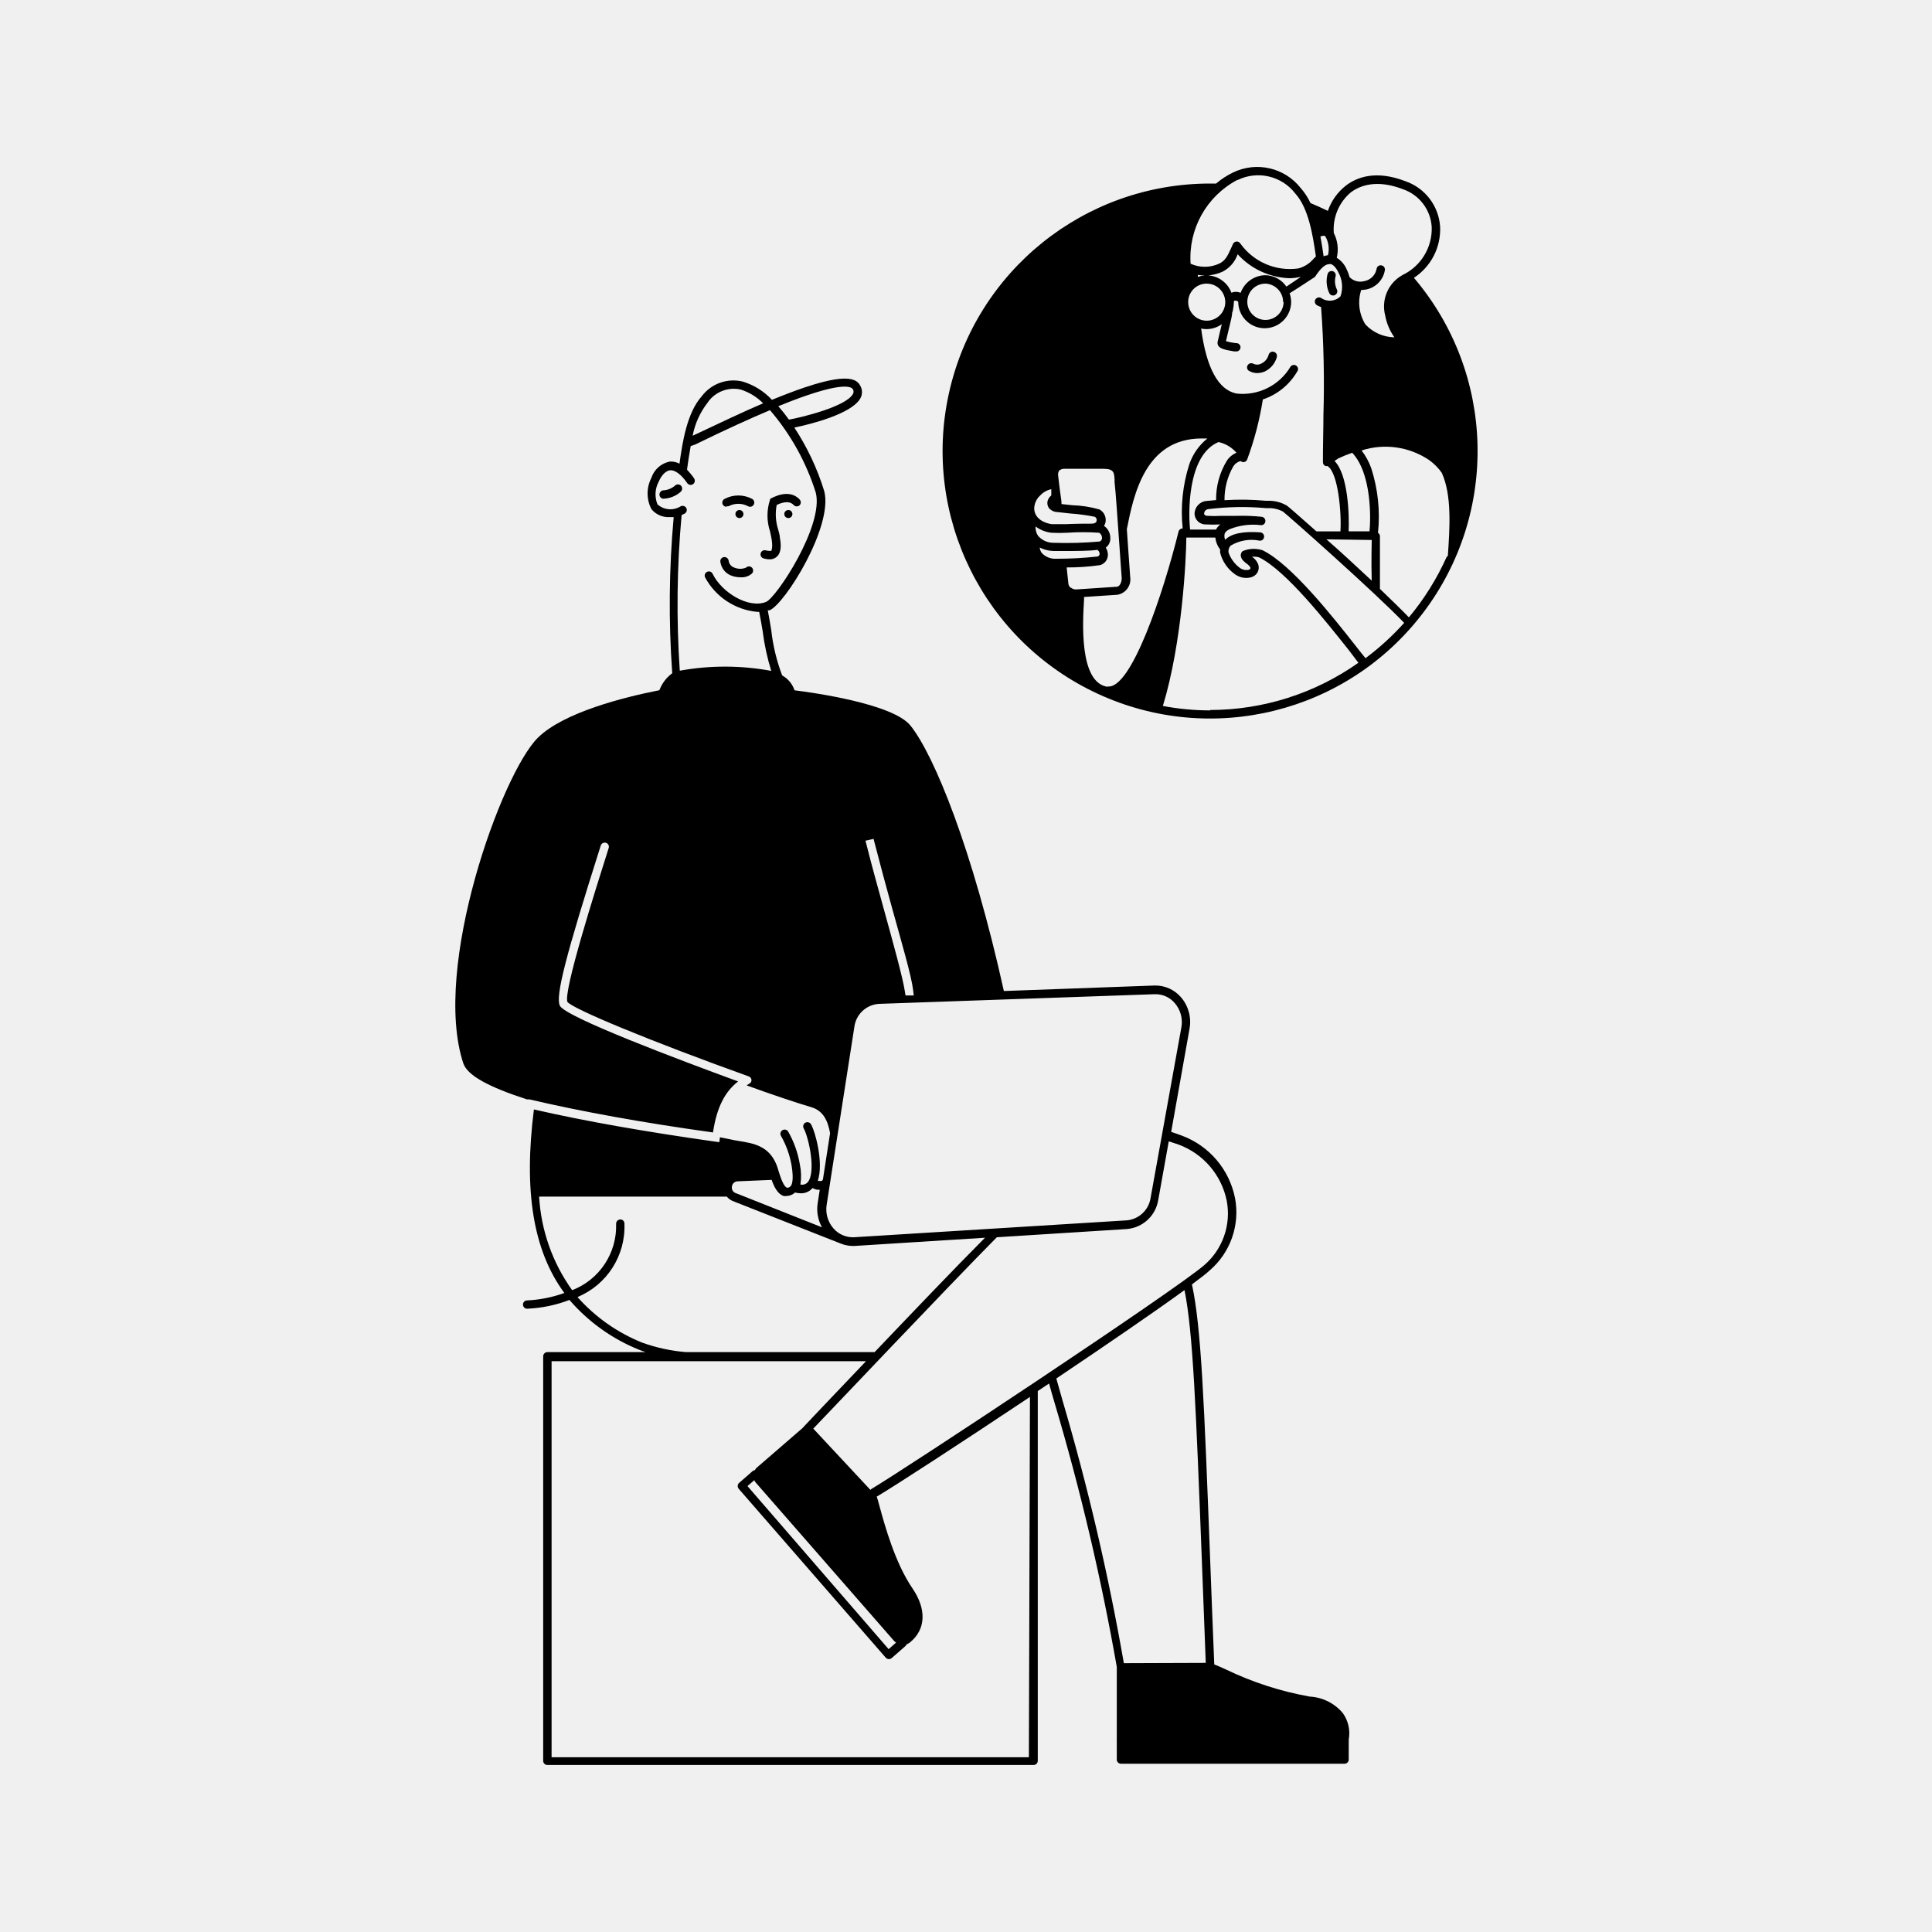
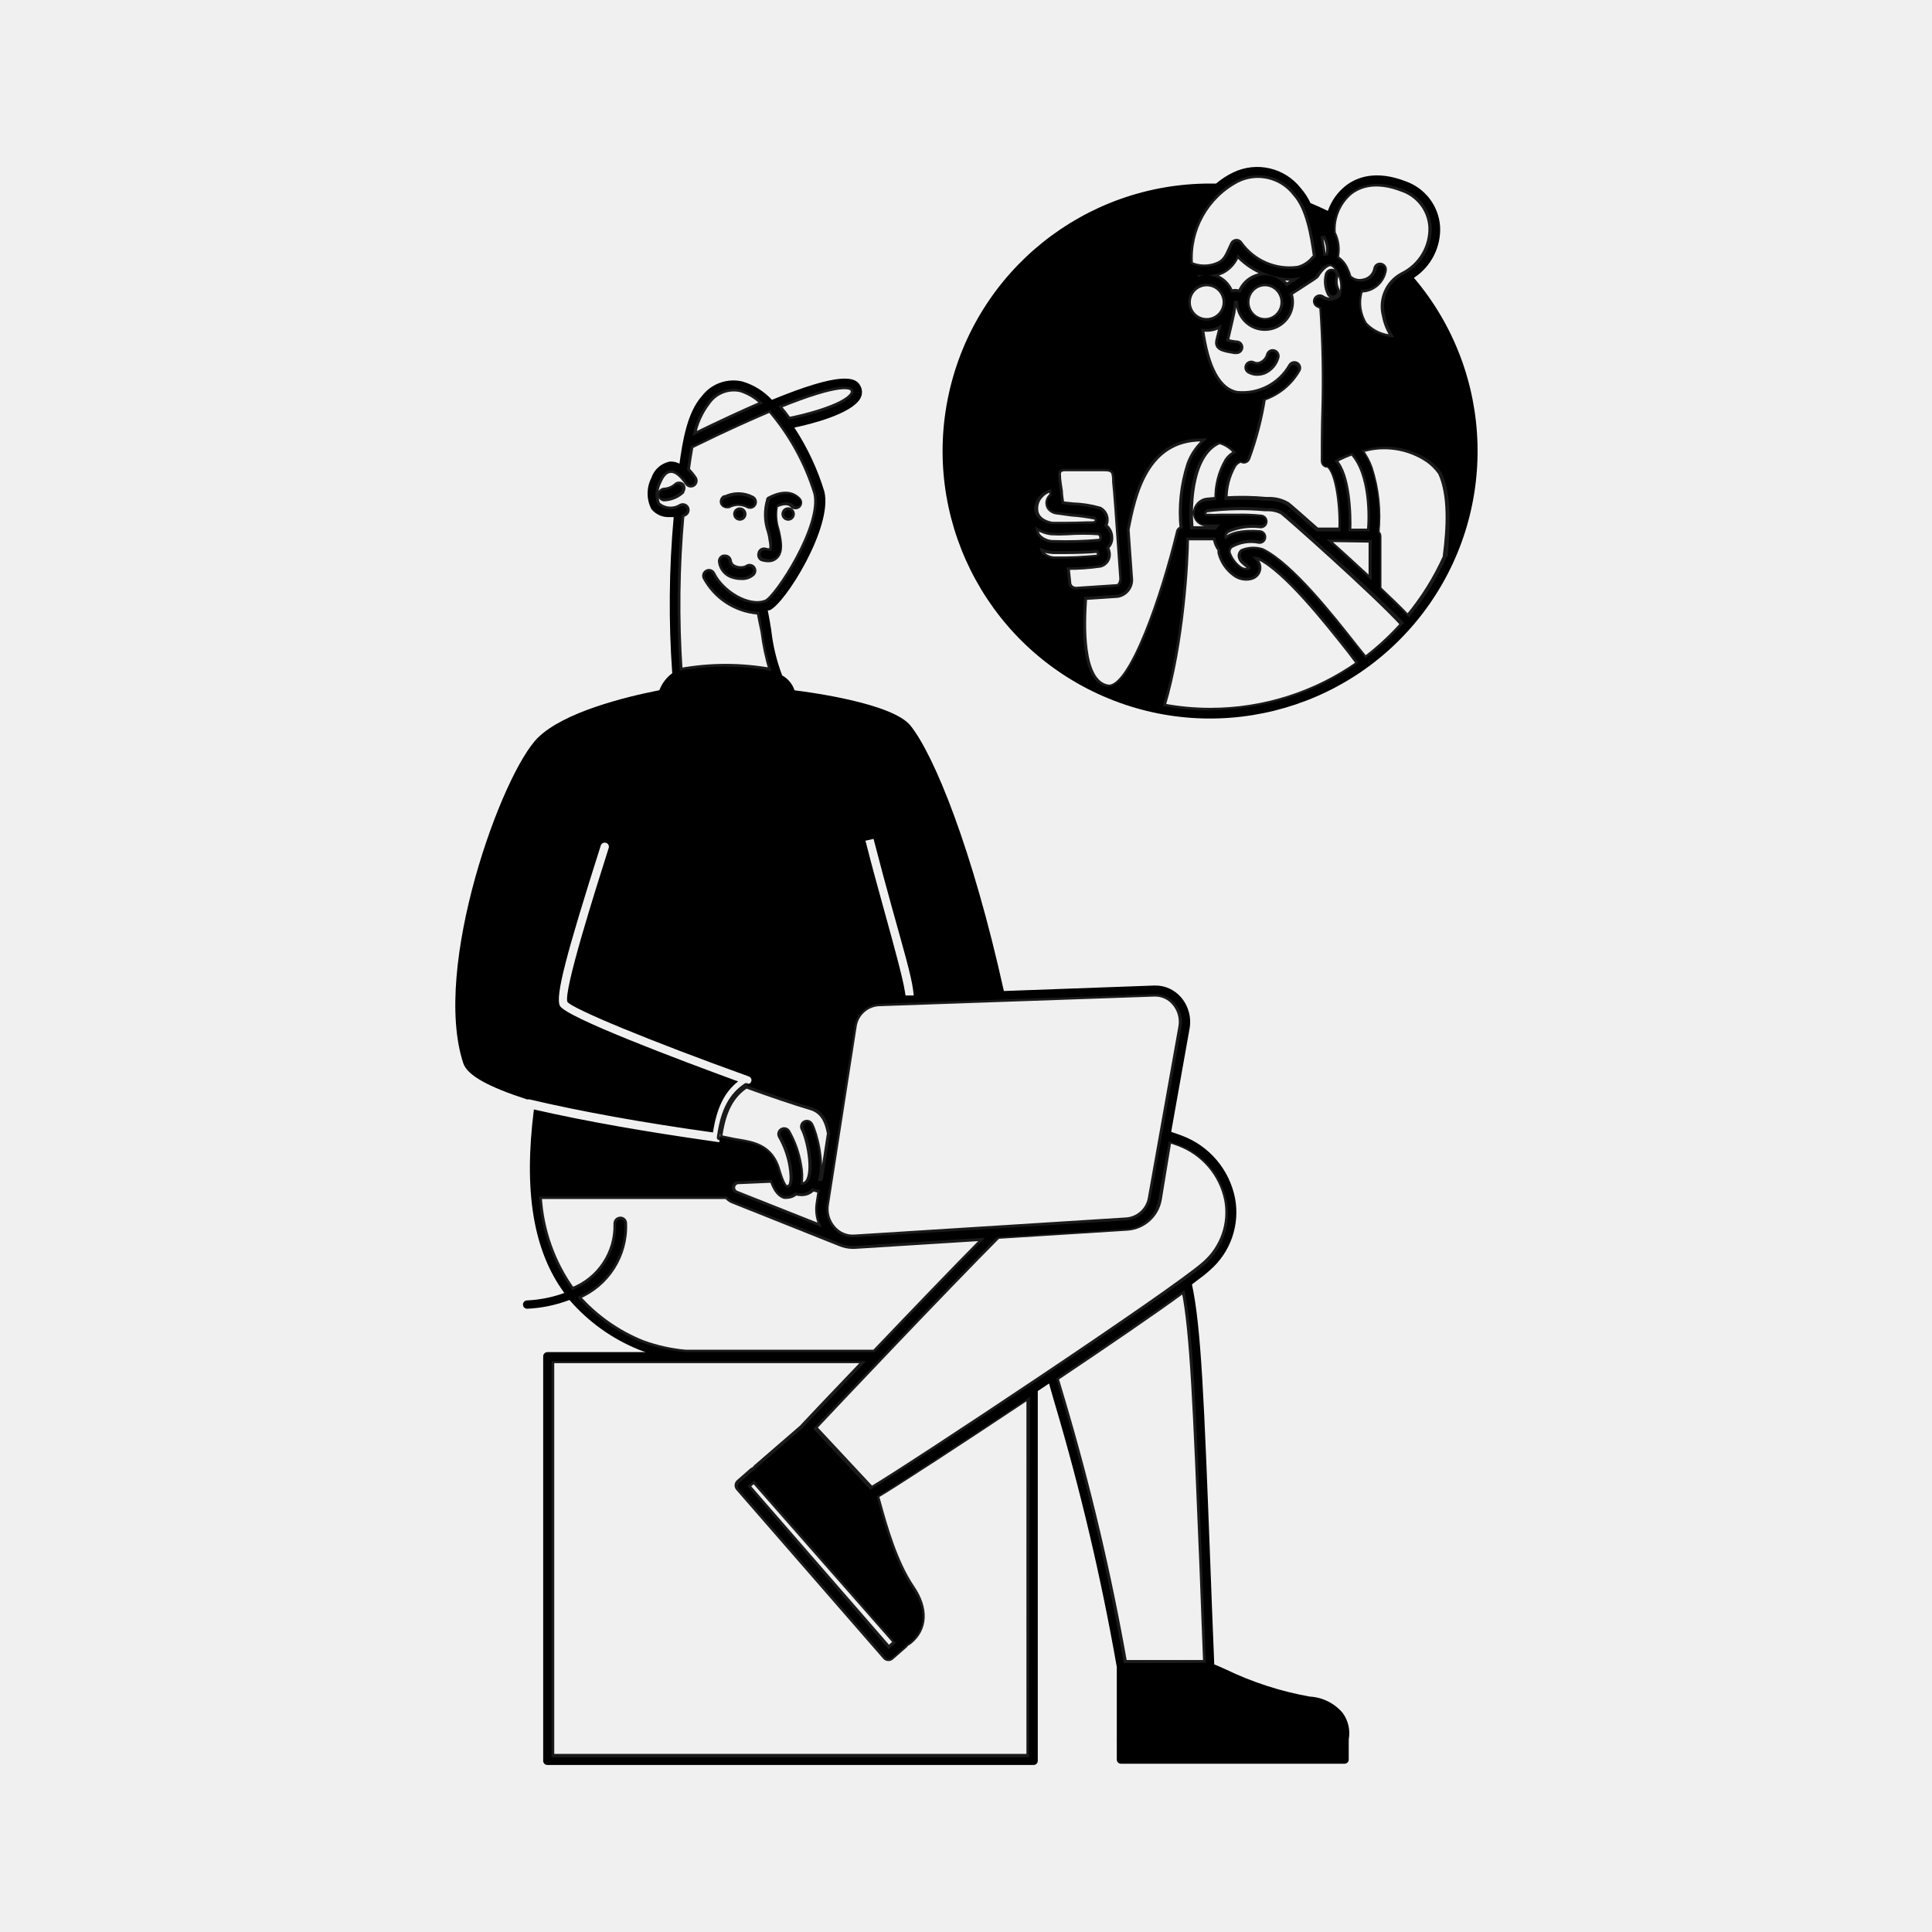
<svg xmlns="http://www.w3.org/2000/svg" id="Layer_1" data-name="Layer 1" viewBox="0 0 200 200">
  <defs>
-     <style>.cls-1{fill:none;}.cls-2{fill:#fff;}</style>
+     <style>.cls-1{fill:none;stroke:#1a1a1a;stroke-width:0.55;stroke-linejoin:round;stroke-linecap:round;}.cls-2{fill:#fff;}</style>
  </defs>
  <path class="cls-1" d="M136,28.76c-1.41.92-2.11,1.38-2.48,1.6a2.82,2.82,0,0,1,.16.92,2.74,2.74,0,0,1-5.47.19.4.4,0,0,1,0-.15c0-.19-.28-.24-.45-.17a6.38,6.38,0,0,1-.13,1.08c0,.14-.06.28-.08.41s-.2.9-.42,1.83l-.2.85a6.41,6.41,0,0,0,1,.2l.11,0a.43.43,0,0,1-.07.86h-.18c-1.06-.17-1.46-.31-1.64-.57a.61.61,0,0,1-.09-.39c0-.14.14-.62.27-1.16.06-.22.11-.47.17-.7a2.71,2.71,0,0,1-1.58.51,2.6,2.6,0,0,1-.56-.06c.54,4.07,1.77,6.35,3.66,6.73a5.76,5.76,0,0,0,5.61-2.88.43.43,0,0,1,.77.37,6.5,6.5,0,0,1-3.62,3,32.37,32.37,0,0,1-1.62,6.21.42.42,0,0,1-.42.28.47.47,0,0,1-.26-.11,1.22,1.22,0,0,0-.76.55,6.86,6.86,0,0,0-.91,3.5,27.62,27.62,0,0,1,4.28.06l.27,0a3.66,3.66,0,0,1,1.92.51c.18.13,1.41,1.2,3.05,2.66l2.48,0c.13-1.84-.23-6.13-1.35-6.77a.51.51,0,0,1-.21,0,.43.43,0,0,1-.25-.39c0-1.66,0-3.27.05-4.85a109.12,109.12,0,0,0-.21-11.13,2.55,2.55,0,0,1-.44-.2.43.43,0,0,1-.15-.59.44.44,0,0,1,.6-.15,1.56,1.56,0,0,0,2-.18,3.07,3.07,0,0,0-.23-2.49c-.26-.53-.59-.85-.91-.86s-.92.42-1.42,1.24a.43.43,0,0,1-.18.15A0,0,0,0,1,136,28.76ZM132.17,37a2.31,2.31,0,0,1-1.3,1.49,2.09,2.09,0,0,1-.72.14,1.65,1.65,0,0,1-.84-.22.42.42,0,0,1-.16-.58.44.44,0,0,1,.59-.17.89.89,0,0,0,.8,0,1.4,1.4,0,0,0,.79-.93.44.44,0,0,1,.54-.3A.45.45,0,0,1,132.17,37Zm5.26-8.59a.43.43,0,0,1,.83.23,2,2,0,0,0,.13,1.36.43.43,0,0,1-.19.58.35.35,0,0,1-.2.05.42.42,0,0,1-.38-.23A2.86,2.86,0,0,1,137.43,28.37Z" />
  <path class="cls-1" d="M122.58,133.53c-3,2.21-8.06,5.65-13.27,9.15L110,145a246,246,0,0,1,6.4,27.12l8.42,0c-.14-3.74-.28-7.15-.39-10.23C123.76,145.62,123.46,137.92,122.58,133.53Z" />
  <path class="cls-1" d="M127,124.19a7.86,7.86,0,0,0-5-5.82c-.31-.12-.63-.23-1-.33L120,124.12a3.59,3.59,0,0,1-3.25,3l-13.46.85c-5.26,5.28-17.07,17.74-19,19.81l5.93,6.36c3.67-2.14,31.33-20.47,34.49-23.32A7.05,7.05,0,0,0,127,124.19Z" />
  <path class="cls-1" d="M137.26,55.83c1.47,1.32,3.15,2.84,4.69,4.28,0-2.18,0-3.56,0-4.21Z" />
  <path class="cls-1" d="M137.47,26.49a2.62,2.62,0,0,0-.3-2c-.11-.08-.27,0-.48.1.13.71.24,1.41.33,2.05A1.48,1.48,0,0,1,137.47,26.49Z" />
  <path class="cls-1" d="M78.08,153.23l-.7.61L92,170.65l.77-.68a1,1,0,0,1-.17-.13L78.22,153.46A1.09,1.09,0,0,1,78.08,153.23Z" />
  <path class="cls-1" d="M138.53,47.46l-.38.26c1.4,1.39,1.54,5.6,1.46,7.28l2.16,0c.14-1.33.26-6-1.79-8.16A14.4,14.4,0,0,0,138.53,47.46Z" />
  <path class="cls-1" d="M76.15,123.5l9,3.57a3.9,3.9,0,0,1-.44-2.52l.21-1.37h0l-.27,0a1.62,1.62,0,0,1-.48-.17,1.53,1.53,0,0,1-1.21.54,2.76,2.76,0,0,1-.6-.08l0,0a1.33,1.33,0,0,1-.87.36,1.28,1.28,0,0,1-.3,0c-.63-.2-1-.94-1.25-1.67l-3.51.15a.63.63,0,0,0-.22,1.21Z" />
  <path class="cls-1" d="M76.66,40.32a3.28,3.28,0,0,0-3.36,1.3,8.07,8.07,0,0,0-1.56,3.49C74.63,43.7,77,42.6,79,41.75A5.64,5.64,0,0,0,76.66,40.32Z" />
  <path class="cls-1" d="M78.59,63.34l-.21,0A6.84,6.84,0,0,1,73,59.79a.43.43,0,0,1,.2-.57.42.42,0,0,1,.58.2c.92,1.89,3.7,3.64,5.53,2.91,1.08-.44,6-7.92,5.15-11.31a24.27,24.27,0,0,0-4.75-8.61c-2,.86-4.58,2-7.71,3.54l-.48.23c-.15.82-.27,1.64-.37,2.36v.09a6.94,6.94,0,0,1,.72.89.43.43,0,1,1-.71.49c-.62-.92-1.21-1.37-1.75-1.33s-.9.48-1.2,1.18a2.77,2.77,0,0,0-.13,2.35,2,2,0,0,0,2.39.21.44.44,0,0,1,.59.16.43.43,0,0,1-.17.59l-.31.15a101.89,101.89,0,0,0-.19,16.11,26.18,26.18,0,0,1,9.47,0A24.13,24.13,0,0,1,79,65.37C78.84,64.66,78.72,64,78.59,63.34Zm3-9.71a.42.42,0,0,1-.42-.42.42.42,0,0,1,.84,0A.42.42,0,0,1,81.61,53.63Zm-2.9,3.62a.42.42,0,0,1,.54-.28c.28.08.49.09.58,0s.19-.32,0-1.21c0-.24-.1-.5-.16-.77a5.22,5.22,0,0,1-.07-3.22s0,0,0,0l0-.06.06-.06,0,0c.08,0,1.87-1.13,3,.08a.43.43,0,0,1,0,.61.41.41,0,0,1-.29.11.41.41,0,0,1-.32-.14c-.51-.55-1.43-.16-1.76,0a5.15,5.15,0,0,0,.16,2.55c.07.29.13.56.17.81.13.74.19,1.56-.33,2a1,1,0,0,1-.74.26,2.07,2.07,0,0,1-.66-.11A.43.43,0,0,1,78.71,57.25ZM75,51.59a3.05,3.05,0,0,1,2.87,0,.43.43,0,0,1-.44.75,2.15,2.15,0,0,0-2,0,.41.41,0,0,1-.21,0,.43.43,0,0,1-.21-.81ZM77,53.21a.41.41,0,0,1-.41.42.42.42,0,0,1-.42-.42.41.41,0,0,1,.42-.41A.41.41,0,0,1,77,53.21Zm-2,4.47a.44.44,0,0,1,.49.37.86.86,0,0,0,.59.72,1.57,1.57,0,0,0,1.21,0,.43.43,0,0,1,.61,0,.44.44,0,0,1,0,.61,1.59,1.59,0,0,1-1.17.39,2.64,2.64,0,0,1-.81-.12,1.77,1.77,0,0,1-1.32-1.48A.43.43,0,0,1,74.91,57.68Zm-4.42-6.79a2.89,2.89,0,0,1-1.85.74h0a.44.44,0,0,1,0-.87h0a2,2,0,0,0,1.26-.51.44.44,0,0,1,.61,0A.45.45,0,0,1,70.49,50.89Z" />
  <path class="cls-1" d="M88.28,40.79a.46.46,0,0,0,0-.49c-.16-.32-1.23-.9-7.73,1.75a17.25,17.25,0,0,1,1.1,1.39C82.87,43.23,87.55,42.11,88.28,40.79Z" />
  <path class="cls-1" d="M88.4,128.08l28.25-1.78a2.74,2.74,0,0,0,2.46-2.33l3.14-17.62a3,3,0,0,0-.68-2.54,2.59,2.59,0,0,0-2-.92h-.09l-28.54,1a2.74,2.74,0,0,0-2.54,2.4l-2.86,18.37a3,3,0,0,0,.74,2.52A2.66,2.66,0,0,0,88.4,128.08Z" />
  <path class="cls-1" d="M90.71,154.86c.08.23.17.57.29,1,.56,2,1.61,5.86,3.41,8.5,1.48,2.17,1.38,4.26-.26,5.59a1.13,1.13,0,0,1-.35.2.44.44,0,0,1-.12.18l-1.43,1.25a.43.43,0,0,1-.29.1.41.41,0,0,1-.32-.15l-15.2-17.46a.44.44,0,0,1,0-.61l1.43-1.25a.43.43,0,0,1,.22-.09,1,1,0,0,1,.18-.24l4.74-4.1.24-.26c.06-.07,2.82-3,6.35-6.68H76.28l-5.18,0-.15,0H57.1v41h49.43V144.55c-7.11,4.74-13.93,9.18-15.86,10.32Z" />
  <path class="cls-1" d="M76.81,140l13.72,0c3.87-4.06,8.43-8.81,11.43-11.84l-13.51.85h-.21a3.37,3.37,0,0,1-1.25-.26v0L75.83,124.3a1.55,1.55,0,0,1-.59-.45l-19.43,0a18.42,18.42,0,0,0,3.42,9.69,7.11,7.11,0,0,0,4.55-6.87.44.44,0,0,1,.42-.45.41.41,0,0,1,.44.42,7.88,7.88,0,0,1-4.86,7.61A17.85,17.85,0,0,0,66.51,139,17.63,17.63,0,0,0,71,140Z" />
  <path class="cls-1" d="M74.53,117.42h0l-.05.34,1,.2h0c.32.08.65.14,1,.19,1.43.24,3.06.52,3.86,2.47a5.66,5.66,0,0,1,.19.58c.17.54.51,1.66.89,1.78.11,0,.27-.07.38-.16s.35-.55.1-2.11a9.41,9.41,0,0,0-1.09-3.07.43.43,0,0,1,.12-.6.43.43,0,0,1,.6.11,10.27,10.27,0,0,1,1.22,3.42,5.86,5.86,0,0,1,.06,2.08.78.78,0,0,0,.77-.25c.85-1.08.11-4.58-.43-5.56a.43.43,0,0,1,.17-.59.44.44,0,0,1,.59.17c.47.86,1.31,4,.7,5.84a.85.85,0,0,0,.45,0,1,1,0,0,1,.08-.14l.74-4.79c-.22-1.21-.67-2.31-1.93-2.68-1.78-.53-4.14-1.33-6.71-2.26C75.75,113.37,74.91,114.93,74.53,117.42Z" />
  <path class="cls-1" d="M138,24.11a3.73,3.73,0,0,1,.31,2.58,2.57,2.57,0,0,1,1,1.13,4.37,4.37,0,0,1,.32.86l0,0a1.55,1.55,0,0,0,1.54.42,1.58,1.58,0,0,0,1.27-1.29.42.42,0,0,1,.5-.34.43.43,0,0,1,.35.5,2.44,2.44,0,0,1-1.94,2,4.4,4.4,0,0,1-.51.05,4.27,4.27,0,0,0,.44,3.57,4.21,4.21,0,0,0,3,1.33,5.55,5.55,0,0,1-.95-2.24,3.71,3.71,0,0,1,1.81-4.22,5.3,5.3,0,0,0,3-4.95,4.41,4.41,0,0,0-3-3.93c-2.15-.83-4-.72-5.36.32A5,5,0,0,0,138,24.06S138,24.09,138,24.11Z" />
  <path class="cls-1" d="M122.39,54.74h0a16.28,16.28,0,0,1,.69-6.66A5.85,5.85,0,0,1,125,45.42l-.59,0c-5.85,0-7.05,5.84-7.75,9.39l.12,1.74c.09,1.24.17,2.4.23,3.24a1.61,1.61,0,0,1-1.31,1.82l-3.45.23c0,.09,0,.19,0,.3-.13,2.11-.51,8.54,2.45,9,2.43.31,5.75-9.64,7.29-16A.42.42,0,0,1,122.39,54.74Z" />
  <path class="cls-1" d="M116.14,59.82c-.06-.83-.15-2-.23-3.24-.19-2.71-.4-5.78-.51-6.69q0-.14,0-.3c-.05-.69-.07-1.11-1.16-1.08-1.39,0-2.62,0-4.08,0a.81.81,0,0,0-.48.17.7.7,0,0,0-.12.53c0,.47.12,1.07.2,1.67,0,.44.1.88.15,1.28l1.11.12a11.41,11.41,0,0,1,2.83.44,1.24,1.24,0,0,1,.61,1.38,1.3,1.3,0,0,1-.14.32,1.51,1.51,0,0,1,.65,1.25,1.16,1.16,0,0,1-.47,1,1.39,1.39,0,0,1,.22.72,1.11,1.11,0,0,1-.8,1.09,23.07,23.07,0,0,1-3.47.24l.17,1.59a.68.68,0,0,0,.23.51.83.83,0,0,0,.59.2l4.22-.28C115.93,60.7,116.17,60.28,116.14,59.82Z" />
  <path class="cls-1" d="M130.32,57.7a2,2,0,0,0-.71-.05,1.63,1.63,0,0,1,.65.81,1.05,1.05,0,0,1-.09.82,1.12,1.12,0,0,1-.73.51,2,2,0,0,1-1.66-.38,3.91,3.91,0,0,1-1.47-2.18,1.82,1.82,0,0,1,0-.33,2.45,2.45,0,0,1-.5-1.24l-3,0c0,2.23-.44,10.86-2.43,17.43a26.35,26.35,0,0,0,4.9.46,26.65,26.65,0,0,0,15.39-4.88l-1-1.32C137.35,64.42,133.13,59.06,130.32,57.7Z" />
  <path class="cls-1" d="M108.94,54.29c.16,0,.83,0,1.49,0,1.18,0,2-.06,2.64-.05h0c.28,0,.47-.11.52-.3a.37.37,0,0,0-.18-.41,18.76,18.76,0,0,0-2.51-.34L109.54,53a1.19,1.19,0,0,1-.87-.4.89.89,0,0,1-.08-.94,1.15,1.15,0,0,1,.31-.38l0-.29c0-.12,0-.24,0-.36a2.19,2.19,0,0,0-1.15.65,1.88,1.88,0,0,0-.55,1.43C107.22,54.1,108.93,54.29,108.94,54.29Z" />
  <path class="cls-1" d="M113.82,57.38a.47.47,0,0,0-.24-.42v0c-.79.08-2.25.12-3.4.12l-1.14,0a3.38,3.38,0,0,1-1.42-.36,1.25,1.25,0,0,0,.2.55,1.88,1.88,0,0,0,1.48.61,37.46,37.46,0,0,0,4.3-.19Q113.84,57.58,113.82,57.38Z" />
  <path class="cls-1" d="M128,46.87a3.41,3.41,0,0,0-1.76-1.18c-3.32,1.39-3.11,7.66-2.94,9.06l2.68,0a1.54,1.54,0,0,1,.45-.53h0a15,15,0,0,1-1.5,0,1.14,1.14,0,0,1-1.17-1.09,1.35,1.35,0,0,1,1.23-1.34l1-.09A7.6,7.6,0,0,1,127,47.7,2.17,2.17,0,0,1,128,46.87Z" />
  <path class="cls-1" d="M132.72,53a3.08,3.08,0,0,0-1.48-.35l-.29,0a28,28,0,0,0-5.91.1.49.49,0,0,0-.47.46c0,.18.2.23.37.24a11,11,0,0,0,1.4,0l1,0H128a19.88,19.88,0,0,1,2.58.1.44.44,0,0,1,.36.49v0a.43.43,0,0,1-.49.37,6.57,6.57,0,0,0-3.13.39c-.54.22-.59.5-.61.59a1,1,0,0,0,.07.54s0,0,0,0c.64-.65,1.86-.9,3.63-.77a.43.43,0,0,1,.4.46.42.42,0,0,1-.46.4,4.2,4.2,0,0,0-3,.51.84.84,0,0,0-.22.72,3.35,3.35,0,0,0,1.12,1.55,1.13,1.13,0,0,0,.94.24.27.27,0,0,0,.19-.11.18.18,0,0,0,0-.15,1.22,1.22,0,0,0-.36-.37,2.66,2.66,0,0,1-.31-.26.89.89,0,0,1-.32-.61.6.6,0,0,1,.2-.44,3,3,0,0,1,2.06-.09c3,1.45,7.29,6.91,9.6,9.85.44.56.8,1,1.08,1.35a27.71,27.71,0,0,0,3.9-3.6C142.26,61.37,133.23,53.37,132.72,53Z" />
  <path class="cls-1" d="M149.13,48.93a5.56,5.56,0,0,0-1.3-1.31,8.08,8.08,0,0,0-7-1,6.75,6.75,0,0,1,1,1.84,16.28,16.28,0,0,1,.7,6.69.41.41,0,0,1,.2.36s0,1.75,0,5.44c1.22,1.15,2.29,2.18,3,2.95a27.15,27.15,0,0,0,3.9-6.24v-.1C150,54.64,150.19,51.25,149.13,48.93Z" />
  <path class="cls-1" d="M109.08,56.18a39.29,39.29,0,0,0,4.73-.13.36.36,0,0,0,.27-.37.64.64,0,0,0-.29-.54,23.66,23.66,0,0,0-3.33,0,15.09,15.09,0,0,1-1.61,0,3.37,3.37,0,0,1-1.65-.65,1.57,1.57,0,0,0,.26,1A2.1,2.1,0,0,0,109.08,56.18Z" />
  <path class="cls-1" d="M134.6,28.65l-.08,0a4.56,4.56,0,0,1-1.11.13,7.61,7.61,0,0,1-5.34-2.48,3.19,3.19,0,0,1-1.57,1.81,4.63,4.63,0,0,1-1.47.38,2.76,2.76,0,0,1,2.4,1.8,1,1,0,0,1,.47-.1,1.29,1.29,0,0,1,.48.1A2.76,2.76,0,0,1,131,28.49a2.7,2.7,0,0,1,2.17,1.11Z" />
  <path class="cls-1" d="M126.14,27.34c.67-.3.91-.86,1.26-1.63l.19-.42A.45.45,0,0,1,128,25h0a.44.44,0,0,1,.37.21,6.3,6.3,0,0,0,6,2.58,3.08,3.08,0,0,0,1.58-1l.24-.24c-.31-2.19-.76-5-2.11-6.49a4.85,4.85,0,0,0-6-1.42,9.11,9.11,0,0,0-4.86,8.71A3.55,3.55,0,0,0,126.14,27.34Z" />
  <ellipse class="cls-1" cx="130.95" cy="31.28" rx="1.88" ry="1.92" />
  <path class="cls-1" d="M124.86,33.2A1.92,1.92,0,1,0,123,31.28,1.91,1.91,0,0,0,124.86,33.2Z" />
  <path class="cls-1" d="M124.67,28.51a4.07,4.07,0,0,1-.72-.05v.2A2.88,2.88,0,0,1,124.67,28.51Z" />
  <path d="M69.9,50.25a2,2,0,0,1-1.26.51h0a.44.44,0,0,0,0,.87h0a2.89,2.89,0,0,0,1.85-.74.45.45,0,0,0,0-.62A.44.44,0,0,0,69.9,50.25Z" />
  <path d="M76.13,53.21a.42.42,0,0,0,.42.42.41.41,0,0,0,.41-.42.41.41,0,0,0-.41-.41A.41.41,0,0,0,76.13,53.21Z" />
  <path d="M81.61,52.8a.41.41,0,0,0-.42.41.42.42,0,0,0,.84,0A.41.41,0,0,0,81.61,52.8Z" />
  <path d="M79,57.79a2.07,2.07,0,0,0,.66.11,1,1,0,0,0,.74-.26c.52-.45.46-1.27.33-2,0-.25-.1-.52-.17-.81a5.15,5.15,0,0,1-.16-2.55c.33-.17,1.25-.56,1.76,0a.41.41,0,0,0,.32.14.41.41,0,0,0,.29-.11.43.43,0,0,0,0-.61c-1.12-1.21-2.91-.12-3-.08l0,0-.06.06,0,.06s0,0,0,0A5.22,5.22,0,0,0,79.71,55c.06.27.12.53.16.77.15.89,0,1.14,0,1.21s-.3.06-.58,0a.42.42,0,0,0-.54.28A.43.43,0,0,0,79,57.79Z" />
  <path d="M139,177.33a4.81,4.81,0,0,0-3.41-1.7,33.6,33.6,0,0,1-8.69-2.81c-.57-.26-.94-.42-1.2-.52-.16-3.82-.29-7.3-.41-10.45-.64-16.79-.94-24.48-1.9-28.89.85-.63,1.5-1.13,1.85-1.46a7.92,7.92,0,0,0,2.61-7.47,8.71,8.71,0,0,0-5.5-6.47c-.37-.14-.74-.26-1.11-.39l1.9-10.67a3.91,3.91,0,0,0-.88-3.26,3.5,3.5,0,0,0-2.73-1.22l-15.61.57c-3.26-14.73-7.21-24.41-9.67-27.48-1.84-2.28-10.22-3.43-12-3.65a2.75,2.75,0,0,0-1.28-1.54,19.07,19.07,0,0,1-1.13-4.69c-.11-.68-.23-1.38-.36-2.05l.18,0c1.59-.64,6.6-8.66,5.67-12.32a25.75,25.75,0,0,0-3.1-6.6c1.72-.35,5.9-1.41,6.82-3a1.32,1.32,0,0,0,0-1.34c-.47-.93-2.07-1.44-9.14,1.47a6.8,6.8,0,0,0-3.06-1.9A4.1,4.1,0,0,0,72.66,41c-1.53,1.71-2,4.68-2.32,7a1.91,1.91,0,0,0-1-.22,2.52,2.52,0,0,0-1.91,1.69,3.53,3.53,0,0,0,0,3.23,2.27,2.27,0,0,0,1.88.83l.43,0a99.87,99.87,0,0,0-.15,16.16h0a3.89,3.89,0,0,0-1.33,1.76c-3.66.72-9.91,2.29-12.57,4.91-3.77,3.71-11,23.8-7.73,33.71.42,1.27,2.67,2.47,6.6,3.74l.25,0c5.42,1.27,11.79,2.42,19,3.42.37-2.51,1.19-4.19,2.6-5.28-5.93-2.17-17.83-6.64-18.45-7.83-.48-1,.59-5.13,4.23-16.59a.43.43,0,0,1,.54-.28.42.42,0,0,1,.28.54c-1.41,4.45-4.71,14.85-4.27,15.93.54.71,8.44,4,18.77,7.71a.41.41,0,0,1,0,.78h0l-.22.15c2.57.93,4.93,1.73,6.71,2.26,1.26.37,1.71,1.47,1.93,2.68l-.74,4.79a1,1,0,0,0-.08.14.85.85,0,0,1-.45,0c.61-1.81-.23-5-.7-5.84a.44.44,0,0,0-.59-.17.43.43,0,0,0-.17.59c.54,1,1.28,4.48.43,5.56a.78.78,0,0,1-.77.25,5.86,5.86,0,0,0-.06-2.08,10.27,10.27,0,0,0-1.22-3.42.43.43,0,0,0-.6-.11.43.43,0,0,0-.12.6,9.41,9.41,0,0,1,1.09,3.07c.25,1.56,0,2-.1,2.11s-.27.19-.38.16c-.38-.12-.72-1.24-.89-1.78a5.66,5.66,0,0,0-.19-.58c-.8-2-2.43-2.23-3.86-2.47-.33-.05-.66-.11-1-.19h0l-1-.2-.07.51-.43-.06c-7.06-1-13.36-2.09-18.76-3.33-1.07,8.41-.09,14.59,3.15,19a13.24,13.24,0,0,1-3.87.77.42.42,0,0,0-.41.45.43.43,0,0,0,.43.41h0a14,14,0,0,0,4.38-.91,18.78,18.78,0,0,0,7.24,5.17c.2.08.43.16.66.23H56.66a.44.44,0,0,0-.43.44v41.87a.43.43,0,0,0,.43.43H107a.43.43,0,0,0,.43-.43V144l1.17-.78c.17.63.36,1.29.57,2a244.4,244.4,0,0,1,6.44,27.34v7.52h0a.47.47,0,0,0,0,.17v1.9a.43.43,0,0,0,.43.43h23.15a.43.43,0,0,0,.43-.43v-1.9a.57.57,0,0,0,0-.18A3.56,3.56,0,0,0,139,177.33ZM88.29,40.3a.46.46,0,0,1,0,.49c-.73,1.32-5.41,2.44-6.62,2.65a17.25,17.25,0,0,0-1.1-1.39C87.06,39.4,88.13,40,88.29,40.3Zm-15,1.32a3.28,3.28,0,0,1,3.36-1.3A5.64,5.64,0,0,1,79,41.75c-2,.85-4.41,2-7.3,3.36A8.07,8.07,0,0,1,73.3,41.62ZM70.37,69.43a101.89,101.89,0,0,1,.19-16.11l.31-.15a.43.43,0,0,0,.17-.59.44.44,0,0,0-.59-.16,2,2,0,0,1-2.39-.21,2.77,2.77,0,0,1,.13-2.35c.3-.7.75-1.14,1.2-1.18s1.13.41,1.75,1.33a.43.43,0,1,0,.71-.49,6.94,6.94,0,0,0-.72-.89v-.09c.1-.72.22-1.54.37-2.36L72,46c3.13-1.53,5.66-2.68,7.71-3.54A24.27,24.27,0,0,1,84.45,51c.86,3.39-4.07,10.87-5.15,11.31-1.83.73-4.61-1-5.53-2.91a.42.42,0,0,0-.58-.2.43.43,0,0,0-.2.57,6.84,6.84,0,0,0,5.39,3.57l.21,0c.13.65.25,1.32.36,2a24.13,24.13,0,0,0,.89,4.11A26.18,26.18,0,0,0,70.37,69.43ZM90.43,86.84l.11.42c.51,2,1.17,4.43,1.81,6.75,1,3.61,2,7,2.18,8.51l.06.53-.85,0-.07-.43c-.22-1.43-1.16-4.82-2.15-8.41-.64-2.32-1.31-4.73-1.82-6.77l-.11-.41Zm-4.85,37.85,2.86-18.37a2.74,2.74,0,0,1,2.54-2.4l28.54-1h.09a2.59,2.59,0,0,1,2,.92,3,3,0,0,1,.68,2.54L119.11,124a2.74,2.74,0,0,1-2.46,2.33L88.4,128.08a2.66,2.66,0,0,1-2.08-.87A3,3,0,0,1,85.58,124.69Zm-9.81-1.88a.61.61,0,0,1,.6-.52l3.51-.15c.26.73.62,1.47,1.25,1.67a1.28,1.28,0,0,0,.3,0,1.33,1.33,0,0,0,.87-.36l0,0a2.76,2.76,0,0,0,.6.08,1.53,1.53,0,0,0,1.21-.54,1.62,1.62,0,0,0,.48.17l.27,0h0l-.21,1.37a3.9,3.9,0,0,0,.44,2.52l-9-3.57A.61.61,0,0,1,75.77,122.81ZM66.51,139a17.85,17.85,0,0,1-6.73-4.73,7.88,7.88,0,0,0,4.86-7.61.41.41,0,0,0-.44-.42.44.44,0,0,0-.42.45,7.11,7.11,0,0,1-4.55,6.87,18.42,18.42,0,0,1-3.42-9.69l19.43,0a1.55,1.55,0,0,0,.59.45L87,128.72v0a3.37,3.37,0,0,0,1.25.26h.21l13.51-.85c-3,3-7.56,7.78-11.43,11.84l-13.72,0H71A17.63,17.63,0,0,1,66.51,139Zm40,42.91H57.1v-41H71l.15,0,5.18,0H89.65c-3.53,3.7-6.29,6.61-6.35,6.68l-.24.26-4.74,4.1a1,1,0,0,0-.18.24.43.43,0,0,0-.22.09l-1.43,1.25a.44.44,0,0,0,0,.61l15.2,17.46a.41.41,0,0,0,.32.15.43.43,0,0,0,.29-.1l1.43-1.25a.44.44,0,0,0,.12-.18,1.13,1.13,0,0,0,.35-.2c1.64-1.33,1.74-3.42.26-5.59-1.8-2.64-2.85-6.45-3.41-8.5-.12-.44-.21-.78-.29-1h0c1.93-1.14,8.75-5.58,15.86-10.32Zm-13.92-12a1,1,0,0,0,.17.13l-.77.68L77.38,153.84l.7-.61a1.09,1.09,0,0,0,.14.23Zm-2.47-15.66-5.93-6.36c2-2.07,13.78-14.53,19-19.81l13.46-.85a3.59,3.59,0,0,0,3.25-3l1.09-6.08c.32.1.64.21,1,.33a7.86,7.86,0,0,1,5,5.82,7.05,7.05,0,0,1-2.33,6.67C121.47,133.71,93.81,152,90.14,154.18Zm26.22,17.92A246,246,0,0,0,110,145l-.65-2.3c5.21-3.5,10.23-6.94,13.27-9.15.88,4.39,1.18,12.09,1.81,28.36.11,3.08.25,6.49.39,10.23Z" />
  <path d="M75.86,59.64a2.64,2.64,0,0,0,.81.12,1.59,1.59,0,0,0,1.17-.39.44.44,0,0,0,0-.61.43.43,0,0,0-.61,0,1.57,1.57,0,0,1-1.21,0,.86.86,0,0,1-.59-.72.44.44,0,0,0-.49-.37.43.43,0,0,0-.37.48A1.77,1.77,0,0,0,75.86,59.64Z" />
  <path d="M138,30.59a.35.35,0,0,0,.2-.05.43.43,0,0,0,.19-.58,2,2,0,0,1-.13-1.36.43.43,0,0,0-.83-.23,2.86,2.86,0,0,0,.19,2A.42.42,0,0,0,138,30.59Z" />
  <path d="M131.87,36.42a.44.44,0,0,0-.54.3,1.4,1.4,0,0,1-.79.93.89.89,0,0,1-.8,0,.44.44,0,0,0-.59.17.42.42,0,0,0,.16.58,1.65,1.65,0,0,0,.84.22,2.09,2.09,0,0,0,.72-.14,2.31,2.31,0,0,0,1.3-1.49A.45.45,0,0,0,131.87,36.42Z" />
  <path d="M146.37,28.76a6,6,0,0,0,2.71-5.3,5.35,5.35,0,0,0-3.56-4.69c-3.09-1.2-5.07-.42-6.19.44a5.68,5.68,0,0,0-1.87,2.62q-.89-.43-1.8-.81a6.52,6.52,0,0,0-1-1.54,5.73,5.73,0,0,0-7-1.63A8.07,8.07,0,0,0,125.89,19h-.61a27.69,27.69,0,1,0,21.09,9.76Zm-6.52-8.86c1.36-1,3.21-1.15,5.36-.32a4.41,4.41,0,0,1,3,3.93,5.3,5.3,0,0,1-3,4.95,3.71,3.71,0,0,0-1.81,4.22,5.55,5.55,0,0,0,.95,2.24,4.21,4.21,0,0,1-3-1.33,4.27,4.27,0,0,1-.44-3.57,4.4,4.4,0,0,0,.51-.05,2.44,2.44,0,0,0,1.94-2,.43.43,0,0,0-.35-.5.42.42,0,0,0-.5.34,1.58,1.58,0,0,1-1.27,1.29,1.55,1.55,0,0,1-1.54-.42l0,0a4.37,4.37,0,0,0-.32-.86,2.57,2.57,0,0,0-1-1.13,3.73,3.73,0,0,0-.31-2.58s0,0,0-.05A5,5,0,0,1,139.85,19.9ZM142,60.11c-1.54-1.44-3.22-3-4.69-4.28l4.69.07C142,56.55,141.94,57.93,142,60.11ZM141.77,55l-2.16,0c.08-1.68-.06-5.89-1.46-7.28l.38-.26a14.4,14.4,0,0,1,1.45-.59C142,49,141.91,53.7,141.77,55Zm-4.6-30.58a2.62,2.62,0,0,1,.3,2,1.48,1.48,0,0,0-.45.11c-.09-.64-.2-1.34-.33-2.05C136.9,24.42,137.06,24.37,137.17,24.45Zm.46,2.9c.32,0,.65.33.91.86a3.07,3.07,0,0,1,.23,2.49,1.56,1.56,0,0,1-2,.18.44.44,0,0,0-.6.15.43.43,0,0,0,.15.59,2.55,2.55,0,0,0,.44.2A109.12,109.12,0,0,1,137,43c0,1.58-.06,3.19-.05,4.85a.43.43,0,0,0,.25.39.51.51,0,0,0,.21,0c1.12.64,1.48,4.93,1.35,6.77l-2.48,0c-1.64-1.46-2.87-2.53-3.05-2.66a3.66,3.66,0,0,0-1.92-.51l-.27,0a27.62,27.62,0,0,0-4.28-.06,6.86,6.86,0,0,1,.91-3.5,1.22,1.22,0,0,1,.76-.55.47.47,0,0,0,.26.11.42.42,0,0,0,.42-.28,32.37,32.37,0,0,0,1.62-6.21,6.5,6.5,0,0,0,3.62-3,.43.43,0,0,0-.77-.37A5.76,5.76,0,0,1,128,40.74c-1.89-.38-3.12-2.66-3.66-6.73a2.6,2.6,0,0,0,.56.06,2.71,2.71,0,0,0,1.58-.51c-.06.23-.11.48-.17.7-.13.54-.24,1-.27,1.16a.61.61,0,0,0,.09.39c.18.26.58.4,1.64.57h.18a.43.43,0,0,0,.07-.86l-.11,0a6.41,6.41,0,0,1-1-.2l.2-.85c.22-.93.39-1.6.42-1.83s0-.27.08-.41a6.38,6.38,0,0,0,.13-1.08c.17-.07.45,0,.45.17a.4.4,0,0,0,0,.15,2.74,2.74,0,0,0,5.47-.19,2.82,2.82,0,0,0-.16-.92c.37-.22,1.07-.68,2.48-1.6a0,0,0,0,0,0,0,.43.43,0,0,0,.18-.15C136.71,27.77,137.21,27.31,137.63,27.35ZM125.89,51.77l-1,.09a1.35,1.35,0,0,0-1.23,1.34,1.14,1.14,0,0,0,1.17,1.09,15,15,0,0,0,1.5,0h0a1.54,1.54,0,0,0-.45.53l-2.68,0c-.17-1.4-.38-7.67,2.94-9.06A3.41,3.41,0,0,1,128,46.87a2.17,2.17,0,0,0-1,.83A7.6,7.6,0,0,0,125.89,51.77ZM131,28.49a2.76,2.76,0,0,0-2.57,1.82,1.29,1.29,0,0,0-.48-.1,1,1,0,0,0-.47.1,2.76,2.76,0,0,0-2.4-1.8,4.63,4.63,0,0,0,1.47-.38,3.19,3.19,0,0,0,1.57-1.81,7.61,7.61,0,0,0,5.34,2.48,4.56,4.56,0,0,0,1.11-.13l.08,0-1.48,1A2.7,2.7,0,0,0,131,28.49Zm1.88,2.79A1.88,1.88,0,1,1,131,29.36,1.91,1.91,0,0,1,132.83,31.28Zm-4.77-12.64a4.85,4.85,0,0,1,6,1.42c1.35,1.5,1.8,4.3,2.11,6.49l-.24.24a3.08,3.08,0,0,1-1.58,1,6.3,6.3,0,0,1-6-2.58A.44.44,0,0,0,128,25h0a.45.45,0,0,0-.36.25l-.19.42c-.35.77-.59,1.33-1.26,1.63a3.55,3.55,0,0,1-2.94,0A9.11,9.11,0,0,1,128.06,18.64Zm-3.39,9.87a2.88,2.88,0,0,0-.72.15v-.2A4.07,4.07,0,0,0,124.67,28.51Zm.19.85A1.92,1.92,0,1,1,123,31.28,1.91,1.91,0,0,1,124.86,29.36ZM107.68,51.29a2.19,2.19,0,0,1,1.15-.65c0,.12,0,.24,0,.36l0,.29a1.15,1.15,0,0,0-.31.38.89.89,0,0,0,.08.94,1.19,1.19,0,0,0,.87.4l1.36.15a18.76,18.76,0,0,1,2.51.34.37.37,0,0,1,.18.41c0,.19-.24.3-.52.3h0c-.61,0-1.46,0-2.64.05-.66,0-1.33,0-1.49,0,0,0-1.72-.19-1.81-1.57A1.88,1.88,0,0,1,107.68,51.29Zm-.48,3.21a3.37,3.37,0,0,0,1.65.65,15.09,15.09,0,0,0,1.61,0,23.66,23.66,0,0,1,3.33,0,.64.64,0,0,1,.29.54.36.36,0,0,1-.27.37,39.29,39.29,0,0,1-4.73.13,2.1,2.1,0,0,1-1.62-.72A1.57,1.57,0,0,1,107.2,54.5Zm2.11,3.34a1.88,1.88,0,0,1-1.48-.61,1.25,1.25,0,0,1-.2-.55,3.38,3.38,0,0,0,1.42.36l1.14,0c1.15,0,2.61,0,3.4-.12v0a.47.47,0,0,1,.24.42q0,.19-.21.27A37.46,37.46,0,0,1,109.31,57.84Zm1.51,3a.68.68,0,0,1-.23-.51l-.17-1.59a23.07,23.07,0,0,0,3.47-.24,1.11,1.11,0,0,0,.8-1.09,1.39,1.39,0,0,0-.22-.72,1.16,1.16,0,0,0,.47-1,1.51,1.51,0,0,0-.65-1.25,1.3,1.3,0,0,0,.14-.32,1.24,1.24,0,0,0-.61-1.38A11.41,11.41,0,0,0,111,52.3l-1.11-.12c0-.4-.1-.84-.15-1.28-.08-.6-.15-1.2-.2-1.67a.7.7,0,0,1,.12-.53.81.81,0,0,1,.48-.17c1.46,0,2.69,0,4.08,0,1.09,0,1.11.39,1.16,1.08q0,.16,0,.3c.11.91.32,4,.51,6.69.08,1.24.17,2.41.23,3.24,0,.46-.21.88-.51.9l-4.22.28A.83.83,0,0,1,110.82,60.8Zm3.85,10.26c-3-.41-2.58-6.84-2.45-9,0-.11,0-.21,0-.3l3.45-.23A1.61,1.61,0,0,0,117,59.76c-.06-.84-.14-2-.23-3.24l-.12-1.74c.7-3.55,1.9-9.39,7.75-9.39l.59,0a5.85,5.85,0,0,0-1.87,2.66,16.28,16.28,0,0,0-.69,6.66h0a.42.42,0,0,0-.43.33C120.42,61.42,117.1,71.37,114.67,71.06Zm10.61,2.44a26.35,26.35,0,0,1-4.9-.46c2-6.57,2.41-15.2,2.43-17.43l3,0a2.45,2.45,0,0,0,.5,1.24,1.82,1.82,0,0,0,0,.33,3.91,3.91,0,0,0,1.47,2.18,2,2,0,0,0,1.66.38,1.12,1.12,0,0,0,.73-.51,1.05,1.05,0,0,0,.09-.82,1.63,1.63,0,0,0-.65-.81,2,2,0,0,1,.71.05c2.81,1.36,7,6.72,9.3,9.6l1,1.32A26.65,26.65,0,0,1,125.28,73.5Zm16.1-5.38c-.28-.33-.64-.79-1.08-1.35-2.31-2.94-6.62-8.4-9.6-9.85a3,3,0,0,0-2.06.09.6.6,0,0,0-.2.44.89.89,0,0,0,.32.61,2.66,2.66,0,0,0,.31.26,1.22,1.22,0,0,1,.36.37.18.18,0,0,1,0,.15.27.27,0,0,1-.19.11,1.13,1.13,0,0,1-.94-.24,3.35,3.35,0,0,1-1.12-1.55.84.84,0,0,1,.22-.72,4.2,4.2,0,0,1,3-.51.42.42,0,0,0,.46-.4.43.43,0,0,0-.4-.46c-1.77-.13-3,.12-3.63.77,0,0,0,0,0,0a1,1,0,0,1-.07-.54c0-.09.07-.37.61-.59a6.57,6.57,0,0,1,3.13-.39.43.43,0,0,0,.49-.37v0a.44.44,0,0,0-.36-.49,19.88,19.88,0,0,0-2.58-.1h-.63l-1,0a11,11,0,0,1-1.4,0c-.17,0-.37-.06-.37-.24a.49.49,0,0,1,.47-.46,28,28,0,0,1,5.91-.1l.29,0a3.08,3.08,0,0,1,1.48.35c.51.38,9.54,8.38,12.56,11.53A27.71,27.71,0,0,1,141.38,68.12Zm8.37-10.49a27.15,27.15,0,0,1-3.9,6.24c-.74-.77-1.81-1.8-3-2.95,0-3.69,0-5.44,0-5.44a.41.41,0,0,0-.2-.36,16.28,16.28,0,0,0-.7-6.69,6.75,6.75,0,0,0-1-1.84,8.08,8.08,0,0,1,7,1,5.56,5.56,0,0,1,1.3,1.31c1.06,2.32.83,5.71.63,8.6Z" />
  <path d="M75.22,52.4a.41.41,0,0,0,.21,0,2.15,2.15,0,0,1,2,0,.43.43,0,0,0,.44-.75,3.05,3.05,0,0,0-2.87,0,.43.43,0,0,0,.21.81Z" />
  <path class="cls-2" d="M74.53,117.42c0,.11,0,.22,0,.34h0l.05-.34Z" />
</svg>
